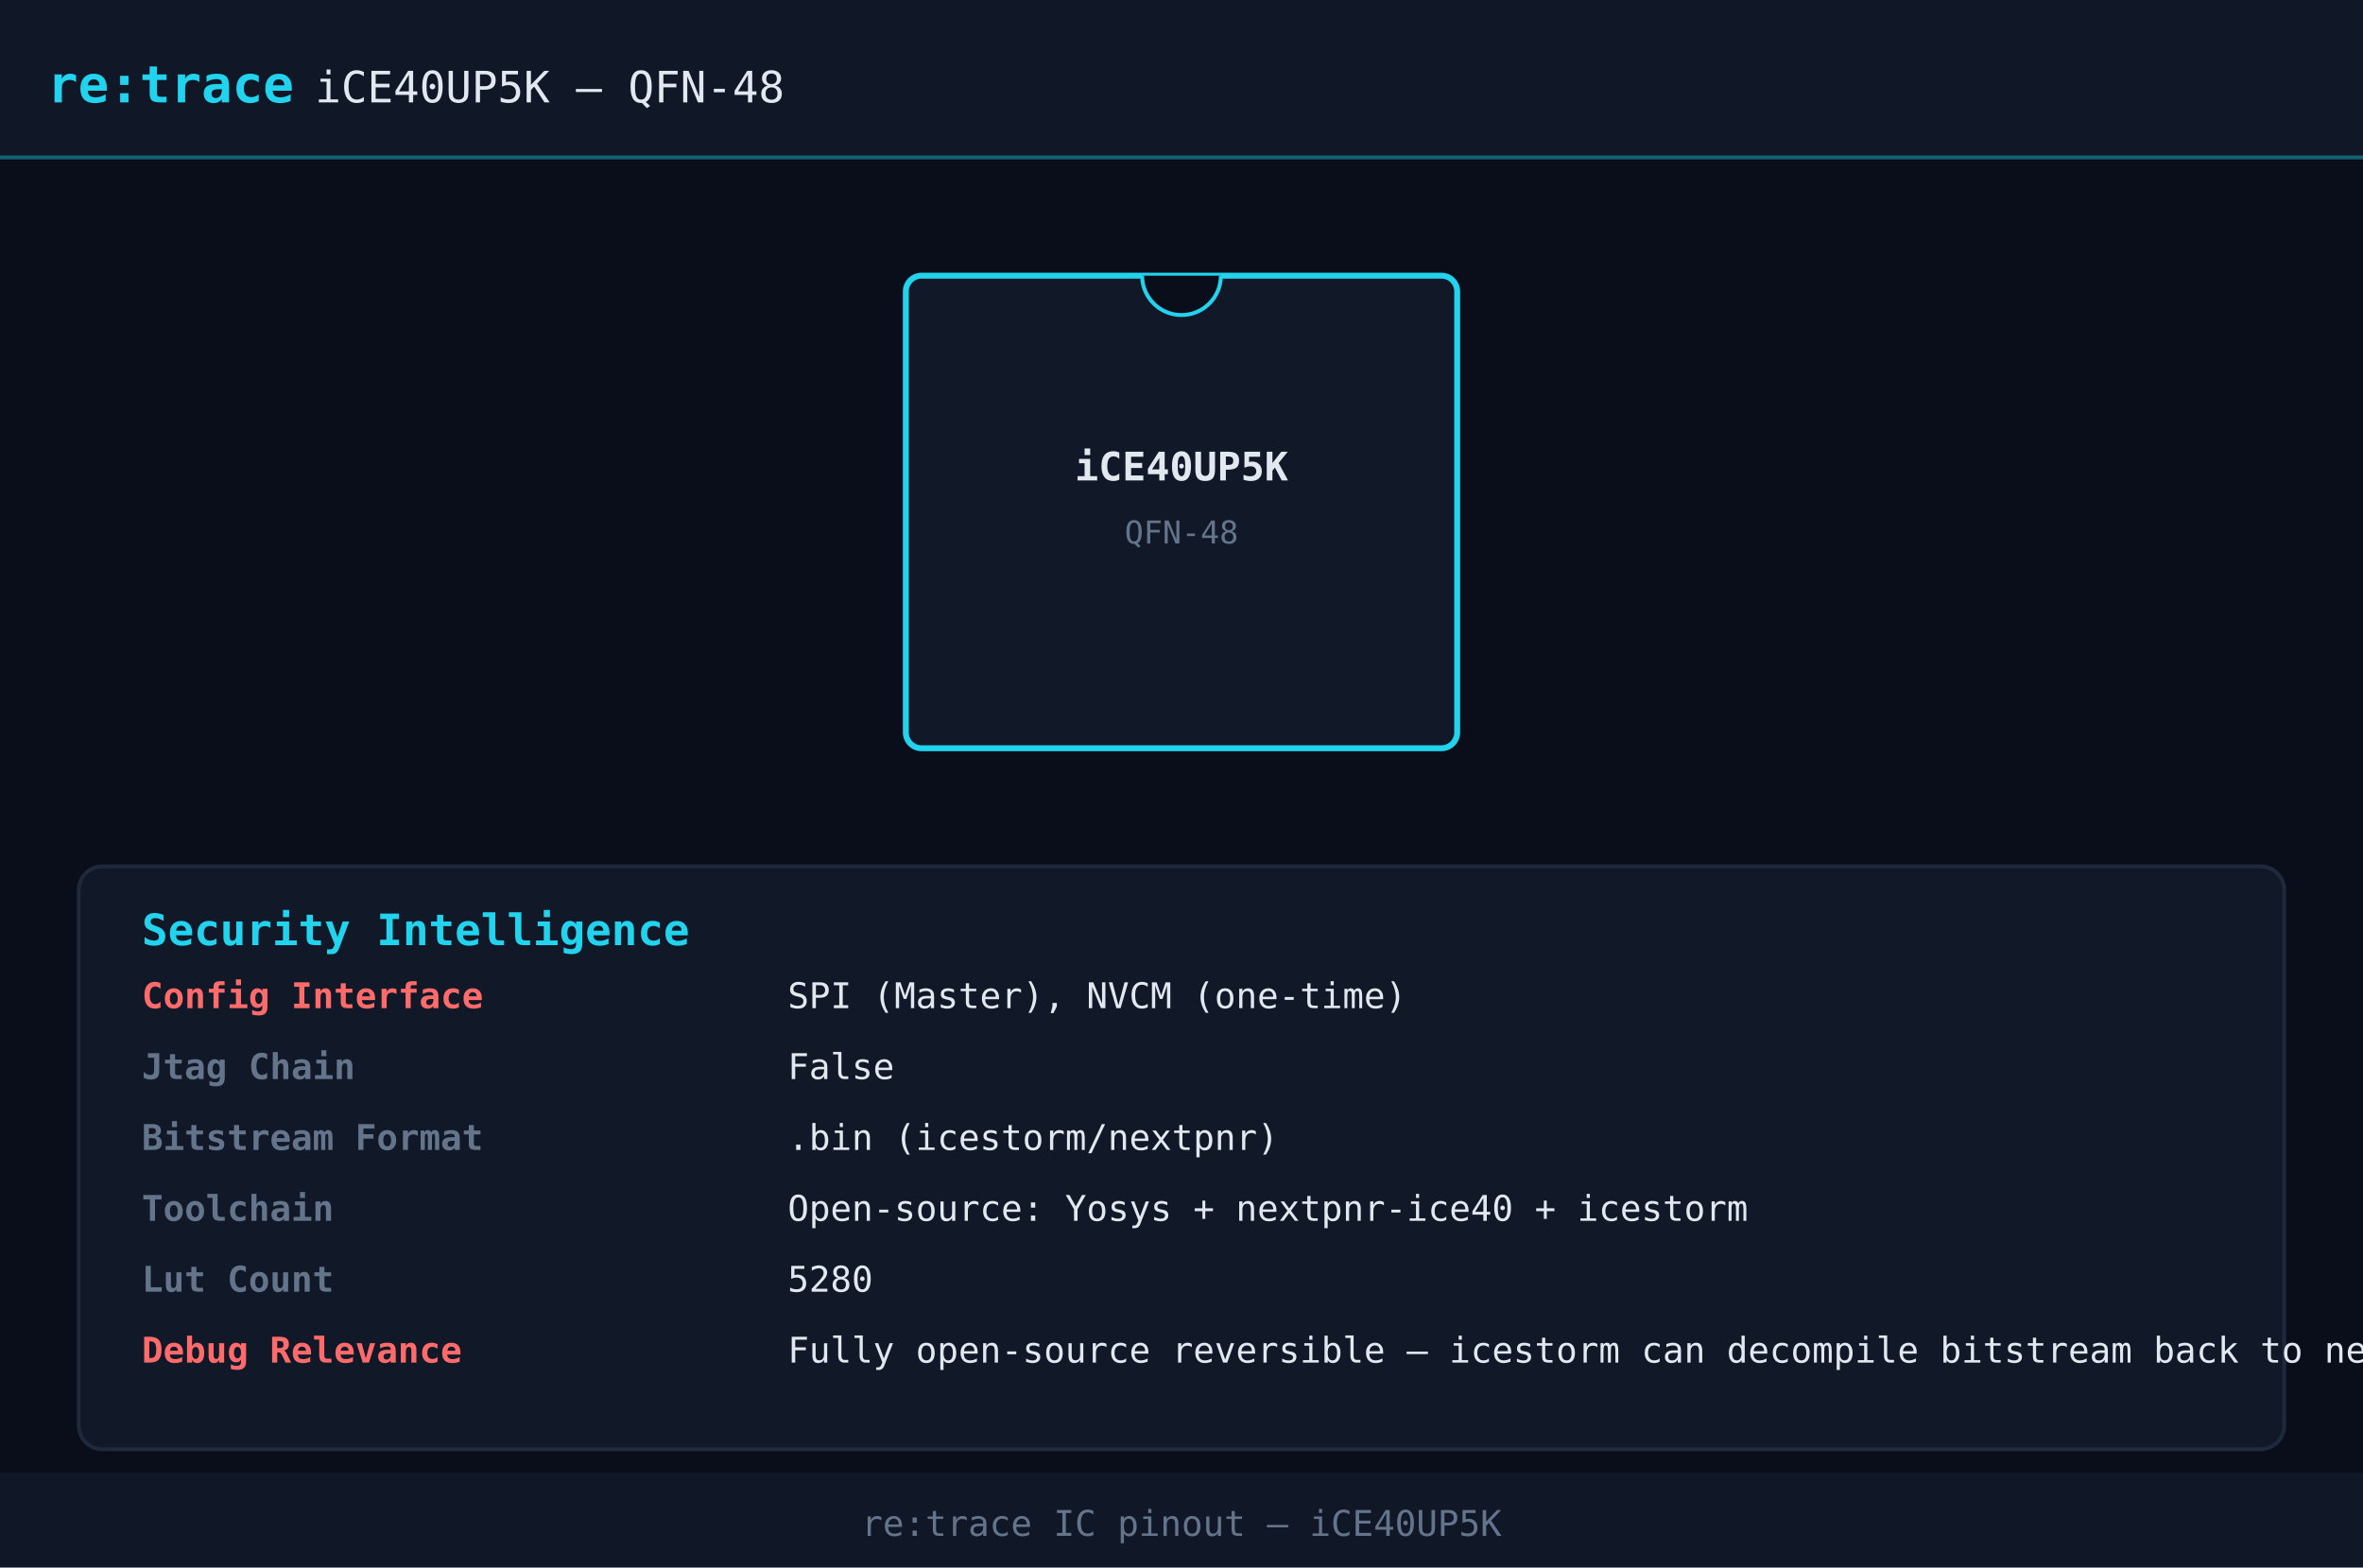
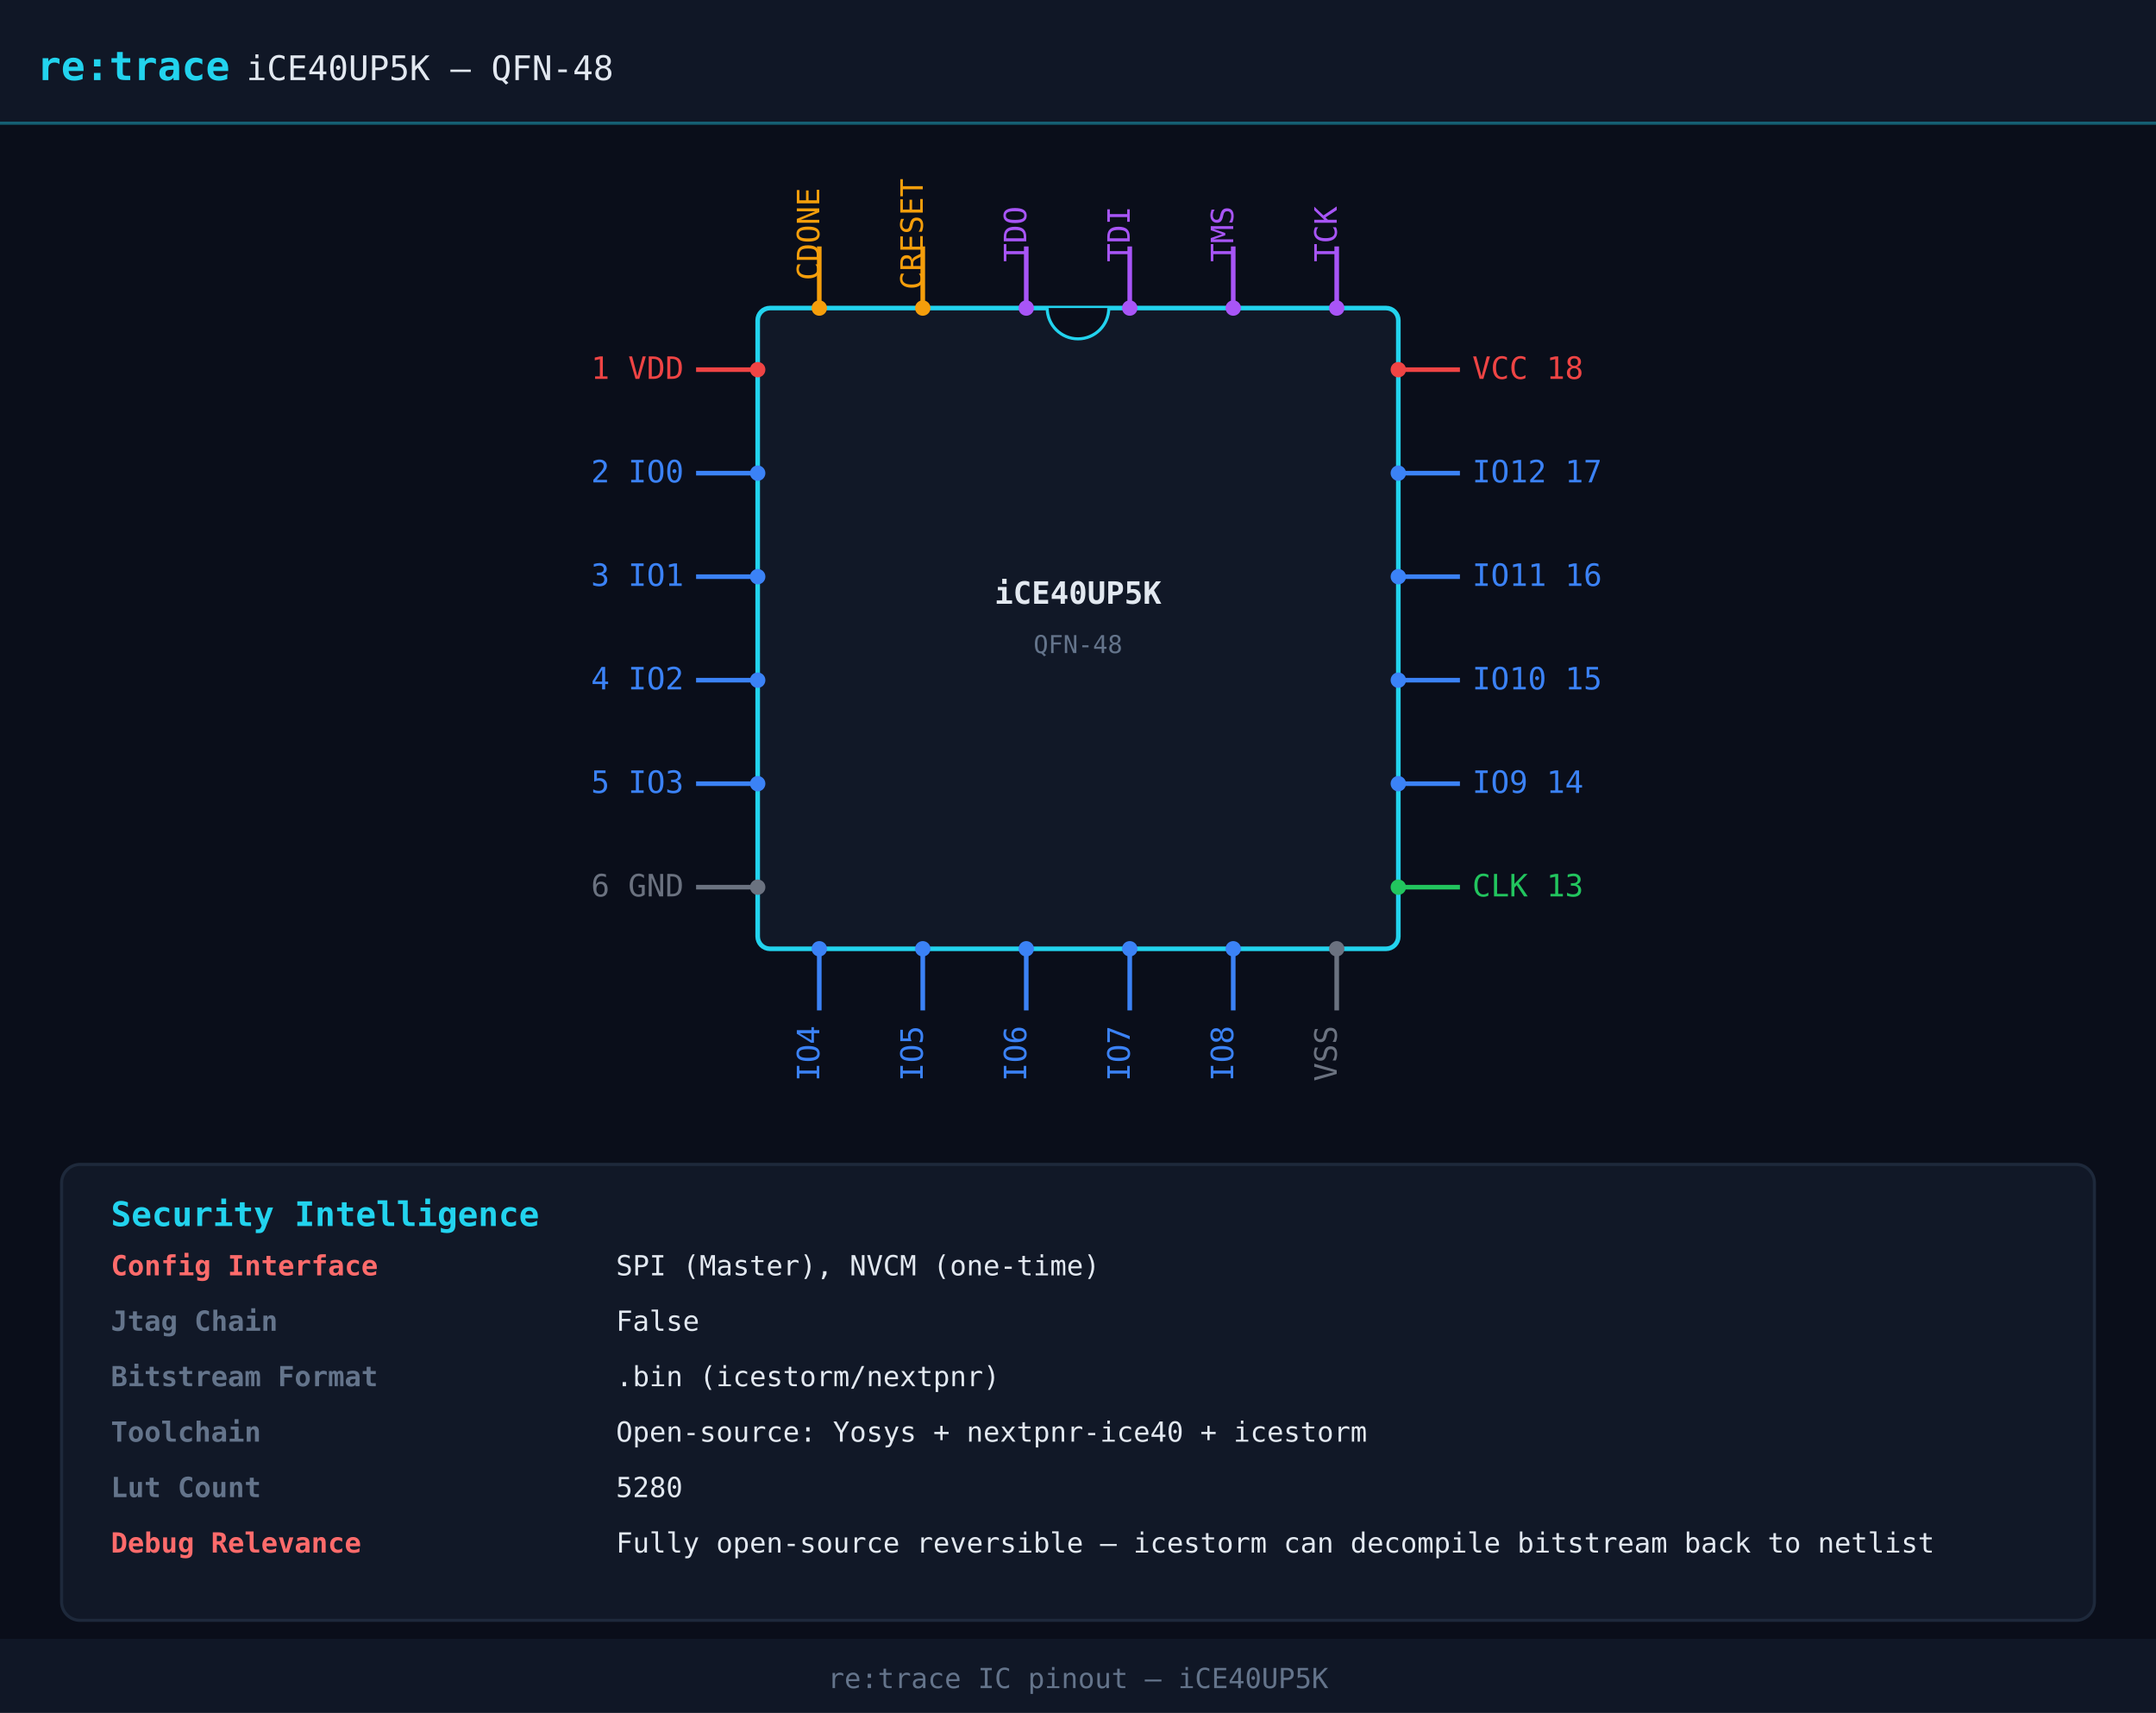
- <svg xmlns="http://www.w3.org/2000/svg" width="600" height="398" viewBox="0 0 600 398">
+ <svg xmlns="http://www.w3.org/2000/svg" width="700" height="556" viewBox="0 0 700 556">
  <defs>
    <filter id="glow" x="-50%" y="-50%" width="200%" height="200%">
      <feGaussianBlur in="SourceGraphic" stdDeviation="2" result="blur" />
      <feMerge>
        <feMergeNode in="blur" />
        <feMergeNode in="SourceGraphic" />
      </feMerge>
    </filter>
    <filter id="shadow" x="-5%" y="-5%" width="110%" height="110%">
      <feDropShadow dx="0" dy="2" stdDeviation="3" flood-color="#000" flood-opacity="0.5" />
    </filter>
    <marker id="pin-arrow" viewBox="0 0 10 6" refX="9" refY="3" markerWidth="7" markerHeight="4" orient="auto-start-reverse">
      <path d="M 0 0 L 10 3 L 0 6 z" fill="context-stroke" fill-opacity="0.8" />
    </marker>
  </defs>
-   <rect width="600" height="398" fill="#0a0e1a" />
-   <rect width="600" height="40" fill="#111827" fill-opacity="0.92" />
-   <line x1="0" y1="40" x2="600" y2="40" stroke="#22d3ee" stroke-width="1" stroke-opacity="0.4" />
+   <rect width="700" height="556" fill="#0a0e1a" />
+   <rect width="700" height="40" fill="#111827" fill-opacity="0.92" />
+   <line x1="0" y1="40" x2="700" y2="40" stroke="#22d3ee" stroke-width="1" stroke-opacity="0.4" />
  <text x="12" y="26" font-family="'JetBrains Mono', 'Fira Code', 'SF Mono', monospace" font-size="13" fill="#22d3ee" font-weight="bold">re:trace</text>
  <text x="80" y="26" font-family="'JetBrains Mono', 'Fira Code', 'SF Mono', monospace" font-size="11" fill="#e2e8f0">iCE40UP5K — QFN-48</text>
-   <rect x="230" y="70" width="140" height="120" rx="4" fill="#111827" stroke="#22d3ee" stroke-width="1.5" />
-   <path d="M 290 70 A 10 10 0 0 0 310 70" fill="#0a0e1a" stroke="#22d3ee" stroke-width="1" />
-   <text x="300" y="122" text-anchor="middle" font-family="'JetBrains Mono', 'Fira Code', 'SF Mono', monospace" font-size="10" fill="#e2e8f0" font-weight="bold">iCE40UP5K</text>
-   <text x="300" y="138" text-anchor="middle" font-family="'JetBrains Mono', 'Fira Code', 'SF Mono', monospace" font-size="8" fill="#64748b">QFN-48</text>
-   <rect x="20" y="220" width="560" height="148" rx="6" fill="#111827" stroke="#1e293b" stroke-width="1" />
-   <text x="36" y="240" font-family="'JetBrains Mono', 'Fira Code', 'SF Mono', monospace" font-size="11" fill="#22d3ee" font-weight="bold">Security Intelligence</text>
-   <text x="36" y="256" font-family="'JetBrains Mono', 'Fira Code', 'SF Mono', monospace" font-size="9" fill="#ff6b6b" font-weight="600">Config Interface</text>
-   <text x="200" y="256" font-family="'JetBrains Mono', 'Fira Code', 'SF Mono', monospace" font-size="9" fill="#e2e8f0">SPI (Master), NVCM (one-time)</text>
-   <text x="36" y="274" font-family="'JetBrains Mono', 'Fira Code', 'SF Mono', monospace" font-size="9" fill="#64748b" font-weight="600">Jtag Chain</text>
-   <text x="200" y="274" font-family="'JetBrains Mono', 'Fira Code', 'SF Mono', monospace" font-size="9" fill="#e2e8f0">False</text>
-   <text x="36" y="292" font-family="'JetBrains Mono', 'Fira Code', 'SF Mono', monospace" font-size="9" fill="#64748b" font-weight="600">Bitstream Format</text>
-   <text x="200" y="292" font-family="'JetBrains Mono', 'Fira Code', 'SF Mono', monospace" font-size="9" fill="#e2e8f0">.bin (icestorm/nextpnr)</text>
-   <text x="36" y="310" font-family="'JetBrains Mono', 'Fira Code', 'SF Mono', monospace" font-size="9" fill="#64748b" font-weight="600">Toolchain</text>
-   <text x="200" y="310" font-family="'JetBrains Mono', 'Fira Code', 'SF Mono', monospace" font-size="9" fill="#e2e8f0">Open-source: Yosys + nextpnr-ice40 + icestorm</text>
-   <text x="36" y="328" font-family="'JetBrains Mono', 'Fira Code', 'SF Mono', monospace" font-size="9" fill="#64748b" font-weight="600">Lut Count</text>
-   <text x="200" y="328" font-family="'JetBrains Mono', 'Fira Code', 'SF Mono', monospace" font-size="9" fill="#e2e8f0">5280</text>
-   <text x="36" y="346" font-family="'JetBrains Mono', 'Fira Code', 'SF Mono', monospace" font-size="9" fill="#ff6b6b" font-weight="600">Debug Relevance</text>
-   <text x="200" y="346" font-family="'JetBrains Mono', 'Fira Code', 'SF Mono', monospace" font-size="9" fill="#e2e8f0">Fully open-source reversible — icestorm can decompile bitstream back to netlist</text>
-   <rect y="374" width="600" height="24" fill="#111827" fill-opacity="0.92" />
-   <text x="300" y="390" text-anchor="middle" font-family="'JetBrains Mono', 'Fira Code', 'SF Mono', monospace" font-size="9" fill="#64748b">re:trace IC pinout — iCE40UP5K</text>
+   <rect x="246" y="100" width="208" height="208" rx="4" fill="#111827" stroke="#22d3ee" stroke-width="1.5" />
+   <path d="M 340 100 A 10 10 0 0 0 360 100" fill="#0a0e1a" stroke="#22d3ee" stroke-width="1" />
+   <text x="350" y="196" text-anchor="middle" font-family="'JetBrains Mono', 'Fira Code', 'SF Mono', monospace" font-size="10" fill="#e2e8f0" font-weight="bold">iCE40UP5K</text>
+   <text x="350" y="212" text-anchor="middle" font-family="'JetBrains Mono', 'Fira Code', 'SF Mono', monospace" font-size="8" fill="#64748b">QFN-48</text>
+   <line x1="246" y1="120.0" x2="226" y2="120.0" stroke="#ef4444" stroke-width="1.5" />
+   <circle cx="246" cy="120.0" r="2.5" fill="#ef4444" />
+   <text x="222" y="123.0" text-anchor="end" font-family="'JetBrains Mono', 'Fira Code', 'SF Mono', monospace" font-size="10" fill="#ef4444">1 VDD</text>
+   <line x1="246" y1="153.6" x2="226" y2="153.6" stroke="#3b82f6" stroke-width="1.5" />
+   <circle cx="246" cy="153.6" r="2.5" fill="#3b82f6" />
+   <text x="222" y="156.6" text-anchor="end" font-family="'JetBrains Mono', 'Fira Code', 'SF Mono', monospace" font-size="10" fill="#3b82f6">2 IO0</text>
+   <line x1="246" y1="187.2" x2="226" y2="187.2" stroke="#3b82f6" stroke-width="1.5" />
+   <circle cx="246" cy="187.2" r="2.5" fill="#3b82f6" />
+   <text x="222" y="190.2" text-anchor="end" font-family="'JetBrains Mono', 'Fira Code', 'SF Mono', monospace" font-size="10" fill="#3b82f6">3 IO1</text>
+   <line x1="246" y1="220.8" x2="226" y2="220.8" stroke="#3b82f6" stroke-width="1.5" />
+   <circle cx="246" cy="220.8" r="2.5" fill="#3b82f6" />
+   <text x="222" y="223.8" text-anchor="end" font-family="'JetBrains Mono', 'Fira Code', 'SF Mono', monospace" font-size="10" fill="#3b82f6">4 IO2</text>
+   <line x1="246" y1="254.4" x2="226" y2="254.4" stroke="#3b82f6" stroke-width="1.5" />
+   <circle cx="246" cy="254.4" r="2.5" fill="#3b82f6" />
+   <text x="222" y="257.4" text-anchor="end" font-family="'JetBrains Mono', 'Fira Code', 'SF Mono', monospace" font-size="10" fill="#3b82f6">5 IO3</text>
+   <line x1="246" y1="288.0" x2="226" y2="288.0" stroke="#6b7280" stroke-width="1.5" />
+   <circle cx="246" cy="288.0" r="2.5" fill="#6b7280" />
+   <text x="222" y="291.0" text-anchor="end" font-family="'JetBrains Mono', 'Fira Code', 'SF Mono', monospace" font-size="10" fill="#6b7280">6 GND</text>
+   <line x1="266.0" y1="308" x2="266.0" y2="328" stroke="#3b82f6" stroke-width="1.5" />
+   <circle cx="266.0" cy="308" r="2.5" fill="#3b82f6" />
+   <text x="266.0" y="342" text-anchor="middle" font-family="'JetBrains Mono', 'Fira Code', 'SF Mono', monospace" font-size="10" fill="#3b82f6" transform="rotate(-90,266.0,342)">IO4</text>
+   <line x1="299.6" y1="308" x2="299.6" y2="328" stroke="#3b82f6" stroke-width="1.5" />
+   <circle cx="299.6" cy="308" r="2.5" fill="#3b82f6" />
+   <text x="299.6" y="342" text-anchor="middle" font-family="'JetBrains Mono', 'Fira Code', 'SF Mono', monospace" font-size="10" fill="#3b82f6" transform="rotate(-90,299.6,342)">IO5</text>
+   <line x1="333.2" y1="308" x2="333.2" y2="328" stroke="#3b82f6" stroke-width="1.5" />
+   <circle cx="333.2" cy="308" r="2.5" fill="#3b82f6" />
+   <text x="333.2" y="342" text-anchor="middle" font-family="'JetBrains Mono', 'Fira Code', 'SF Mono', monospace" font-size="10" fill="#3b82f6" transform="rotate(-90,333.2,342)">IO6</text>
+   <line x1="366.8" y1="308" x2="366.8" y2="328" stroke="#3b82f6" stroke-width="1.5" />
+   <circle cx="366.8" cy="308" r="2.5" fill="#3b82f6" />
+   <text x="366.8" y="342" text-anchor="middle" font-family="'JetBrains Mono', 'Fira Code', 'SF Mono', monospace" font-size="10" fill="#3b82f6" transform="rotate(-90,366.8,342)">IO7</text>
+   <line x1="400.4" y1="308" x2="400.4" y2="328" stroke="#3b82f6" stroke-width="1.5" />
+   <circle cx="400.4" cy="308" r="2.5" fill="#3b82f6" />
+   <text x="400.4" y="342" text-anchor="middle" font-family="'JetBrains Mono', 'Fira Code', 'SF Mono', monospace" font-size="10" fill="#3b82f6" transform="rotate(-90,400.4,342)">IO8</text>
+   <line x1="434.0" y1="308" x2="434.0" y2="328" stroke="#6b7280" stroke-width="1.5" />
+   <circle cx="434.0" cy="308" r="2.5" fill="#6b7280" />
+   <text x="434.0" y="342" text-anchor="middle" font-family="'JetBrains Mono', 'Fira Code', 'SF Mono', monospace" font-size="10" fill="#6b7280" transform="rotate(-90,434.0,342)">VSS</text>
+   <line x1="454" y1="288.0" x2="474" y2="288.0" stroke="#22c55e" stroke-width="1.5" />
+   <circle cx="454" cy="288.0" r="2.5" fill="#22c55e" />
+   <text x="478" y="291.0" font-family="'JetBrains Mono', 'Fira Code', 'SF Mono', monospace" font-size="10" fill="#22c55e">CLK 13</text>
+   <line x1="454" y1="254.4" x2="474" y2="254.4" stroke="#3b82f6" stroke-width="1.5" />
+   <circle cx="454" cy="254.4" r="2.5" fill="#3b82f6" />
+   <text x="478" y="257.4" font-family="'JetBrains Mono', 'Fira Code', 'SF Mono', monospace" font-size="10" fill="#3b82f6">IO9 14</text>
+   <line x1="454" y1="220.8" x2="474" y2="220.8" stroke="#3b82f6" stroke-width="1.5" />
+   <circle cx="454" cy="220.8" r="2.5" fill="#3b82f6" />
+   <text x="478" y="223.8" font-family="'JetBrains Mono', 'Fira Code', 'SF Mono', monospace" font-size="10" fill="#3b82f6">IO10 15</text>
+   <line x1="454" y1="187.2" x2="474" y2="187.2" stroke="#3b82f6" stroke-width="1.5" />
+   <circle cx="454" cy="187.2" r="2.5" fill="#3b82f6" />
+   <text x="478" y="190.2" font-family="'JetBrains Mono', 'Fira Code', 'SF Mono', monospace" font-size="10" fill="#3b82f6">IO11 16</text>
+   <line x1="454" y1="153.6" x2="474" y2="153.6" stroke="#3b82f6" stroke-width="1.5" />
+   <circle cx="454" cy="153.6" r="2.5" fill="#3b82f6" />
+   <text x="478" y="156.6" font-family="'JetBrains Mono', 'Fira Code', 'SF Mono', monospace" font-size="10" fill="#3b82f6">IO12 17</text>
+   <line x1="454" y1="120.0" x2="474" y2="120.0" stroke="#ef4444" stroke-width="1.5" />
+   <circle cx="454" cy="120.0" r="2.5" fill="#ef4444" />
+   <text x="478" y="123.0" font-family="'JetBrains Mono', 'Fira Code', 'SF Mono', monospace" font-size="10" fill="#ef4444">VCC 18</text>
+   <line x1="434.0" y1="100" x2="434.0" y2="80" stroke="#a855f7" stroke-width="1.5" />
+   <circle cx="434.0" cy="100" r="2.5" fill="#a855f7" />
+   <text x="434.0" y="76" text-anchor="middle" font-family="'JetBrains Mono', 'Fira Code', 'SF Mono', monospace" font-size="10" fill="#a855f7" transform="rotate(-90,434.0,76)">TCK</text>
+   <line x1="400.4" y1="100" x2="400.4" y2="80" stroke="#a855f7" stroke-width="1.5" />
+   <circle cx="400.4" cy="100" r="2.5" fill="#a855f7" />
+   <text x="400.4" y="76" text-anchor="middle" font-family="'JetBrains Mono', 'Fira Code', 'SF Mono', monospace" font-size="10" fill="#a855f7" transform="rotate(-90,400.4,76)">TMS</text>
+   <line x1="366.8" y1="100" x2="366.8" y2="80" stroke="#a855f7" stroke-width="1.5" />
+   <circle cx="366.8" cy="100" r="2.5" fill="#a855f7" />
+   <text x="366.8" y="76" text-anchor="middle" font-family="'JetBrains Mono', 'Fira Code', 'SF Mono', monospace" font-size="10" fill="#a855f7" transform="rotate(-90,366.8,76)">TDI</text>
+   <line x1="333.2" y1="100" x2="333.2" y2="80" stroke="#a855f7" stroke-width="1.5" />
+   <circle cx="333.2" cy="100" r="2.5" fill="#a855f7" />
+   <text x="333.2" y="76" text-anchor="middle" font-family="'JetBrains Mono', 'Fira Code', 'SF Mono', monospace" font-size="10" fill="#a855f7" transform="rotate(-90,333.2,76)">TDO</text>
+   <line x1="299.6" y1="100" x2="299.6" y2="80" stroke="#f59e0b" stroke-width="1.5" />
+   <circle cx="299.6" cy="100" r="2.5" fill="#f59e0b" />
+   <text x="299.6" y="76" text-anchor="middle" font-family="'JetBrains Mono', 'Fira Code', 'SF Mono', monospace" font-size="10" fill="#f59e0b" transform="rotate(-90,299.6,76)">CRESET</text>
+   <line x1="266.0" y1="100" x2="266.0" y2="80" stroke="#f59e0b" stroke-width="1.5" />
+   <circle cx="266.0" cy="100" r="2.5" fill="#f59e0b" />
+   <text x="266.0" y="76" text-anchor="middle" font-family="'JetBrains Mono', 'Fira Code', 'SF Mono', monospace" font-size="10" fill="#f59e0b" transform="rotate(-90,266.0,76)">CDONE</text>
+   <rect x="20" y="378" width="660" height="148" rx="6" fill="#111827" stroke="#1e293b" stroke-width="1" />
+   <text x="36" y="398" font-family="'JetBrains Mono', 'Fira Code', 'SF Mono', monospace" font-size="11" fill="#22d3ee" font-weight="bold">Security Intelligence</text>
+   <text x="36" y="414" font-family="'JetBrains Mono', 'Fira Code', 'SF Mono', monospace" font-size="9" fill="#ff6b6b" font-weight="600">Config Interface</text>
+   <text x="200" y="414" font-family="'JetBrains Mono', 'Fira Code', 'SF Mono', monospace" font-size="9" fill="#e2e8f0">SPI (Master), NVCM (one-time)</text>
+   <text x="36" y="432" font-family="'JetBrains Mono', 'Fira Code', 'SF Mono', monospace" font-size="9" fill="#64748b" font-weight="600">Jtag Chain</text>
+   <text x="200" y="432" font-family="'JetBrains Mono', 'Fira Code', 'SF Mono', monospace" font-size="9" fill="#e2e8f0">False</text>
+   <text x="36" y="450" font-family="'JetBrains Mono', 'Fira Code', 'SF Mono', monospace" font-size="9" fill="#64748b" font-weight="600">Bitstream Format</text>
+   <text x="200" y="450" font-family="'JetBrains Mono', 'Fira Code', 'SF Mono', monospace" font-size="9" fill="#e2e8f0">.bin (icestorm/nextpnr)</text>
+   <text x="36" y="468" font-family="'JetBrains Mono', 'Fira Code', 'SF Mono', monospace" font-size="9" fill="#64748b" font-weight="600">Toolchain</text>
+   <text x="200" y="468" font-family="'JetBrains Mono', 'Fira Code', 'SF Mono', monospace" font-size="9" fill="#e2e8f0">Open-source: Yosys + nextpnr-ice40 + icestorm</text>
+   <text x="36" y="486" font-family="'JetBrains Mono', 'Fira Code', 'SF Mono', monospace" font-size="9" fill="#64748b" font-weight="600">Lut Count</text>
+   <text x="200" y="486" font-family="'JetBrains Mono', 'Fira Code', 'SF Mono', monospace" font-size="9" fill="#e2e8f0">5280</text>
+   <text x="36" y="504" font-family="'JetBrains Mono', 'Fira Code', 'SF Mono', monospace" font-size="9" fill="#ff6b6b" font-weight="600">Debug Relevance</text>
+   <text x="200" y="504" font-family="'JetBrains Mono', 'Fira Code', 'SF Mono', monospace" font-size="9" fill="#e2e8f0">Fully open-source reversible — icestorm can decompile bitstream back to netlist</text>
+   <rect y="532" width="700" height="24" fill="#111827" fill-opacity="0.92" />
+   <text x="350" y="548" text-anchor="middle" font-family="'JetBrains Mono', 'Fira Code', 'SF Mono', monospace" font-size="9" fill="#64748b">re:trace IC pinout — iCE40UP5K</text>
</svg>
